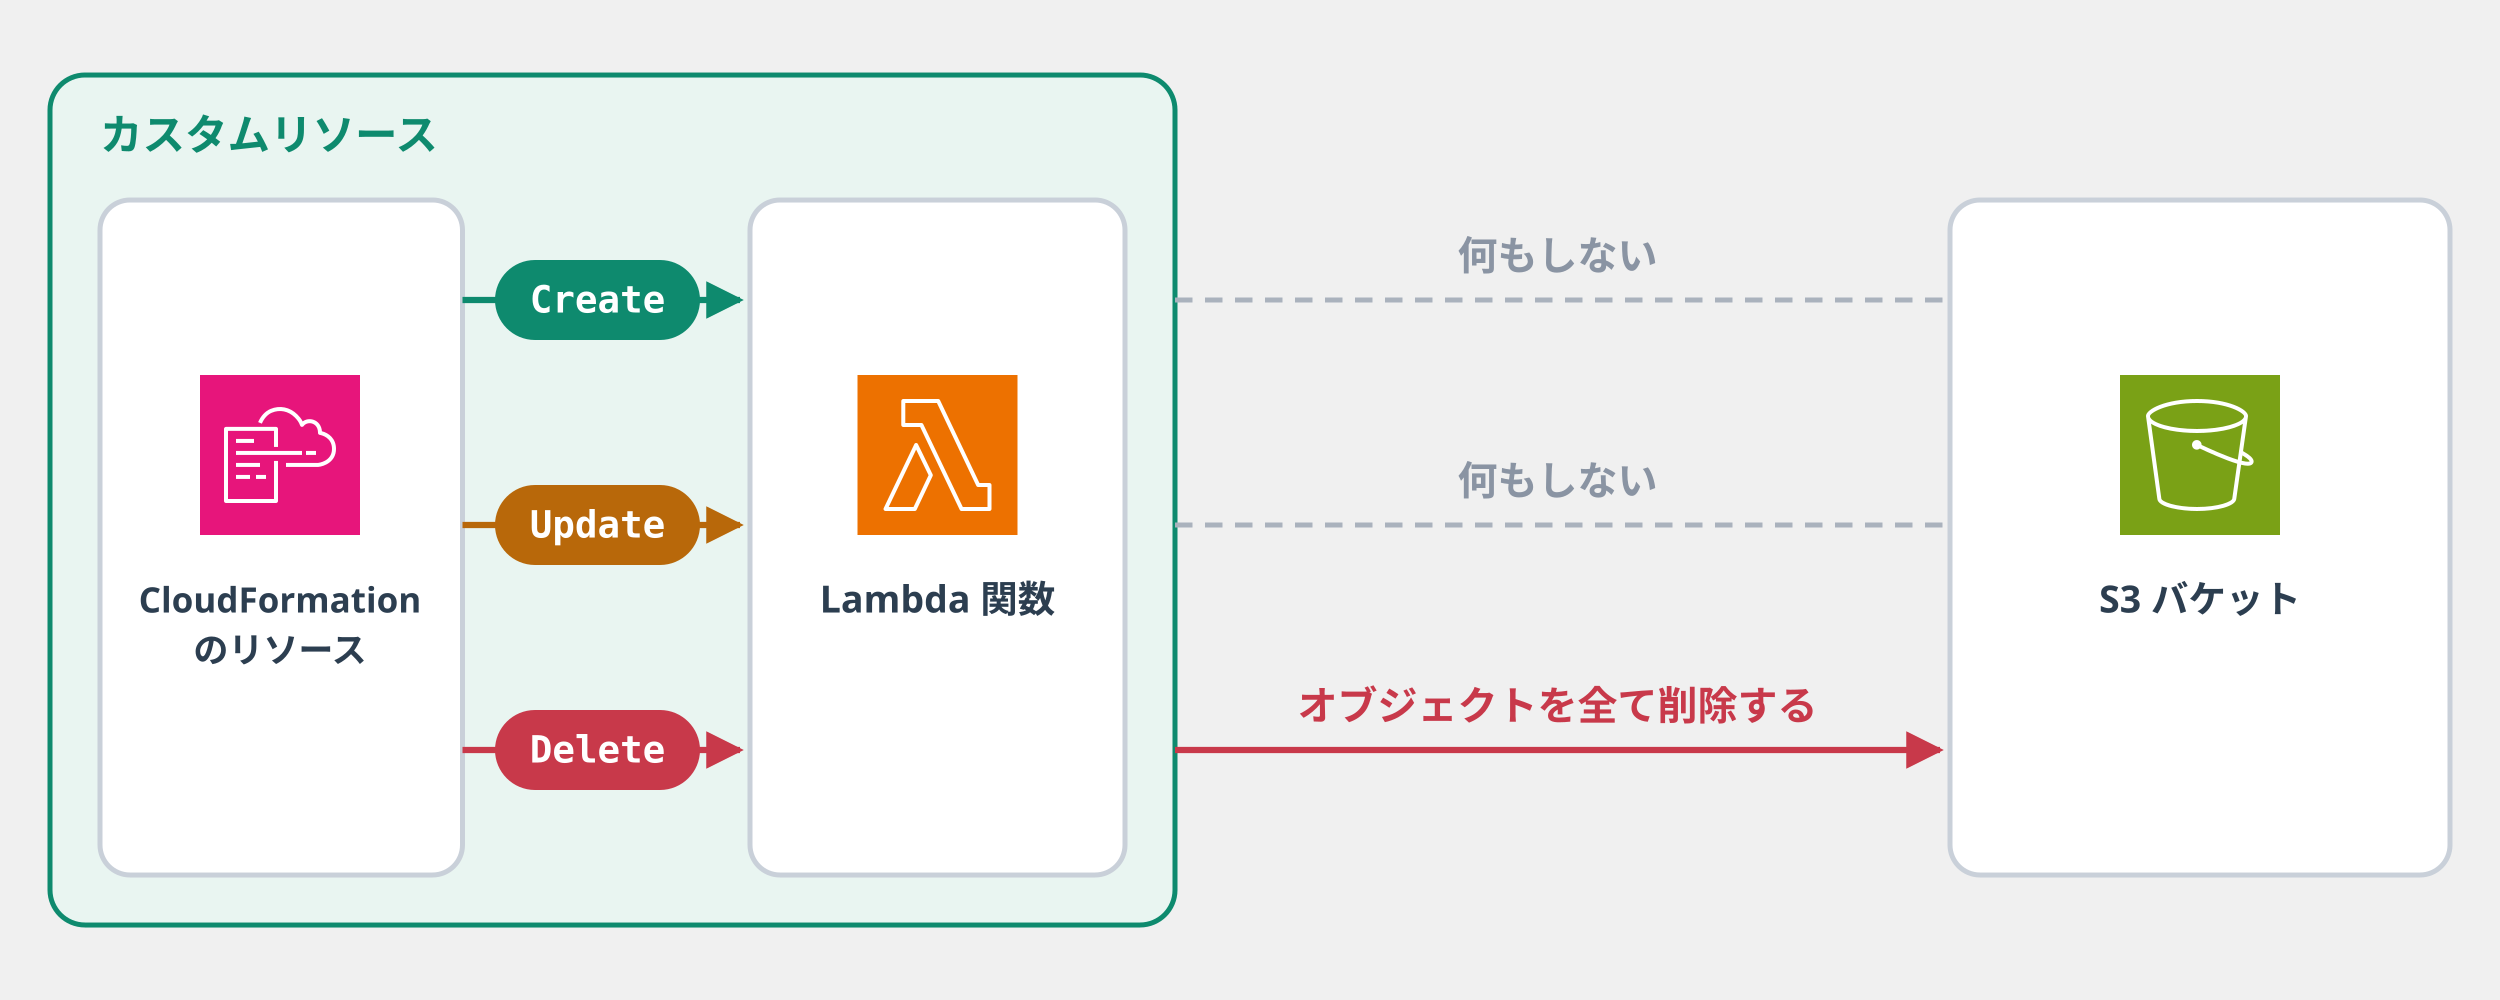
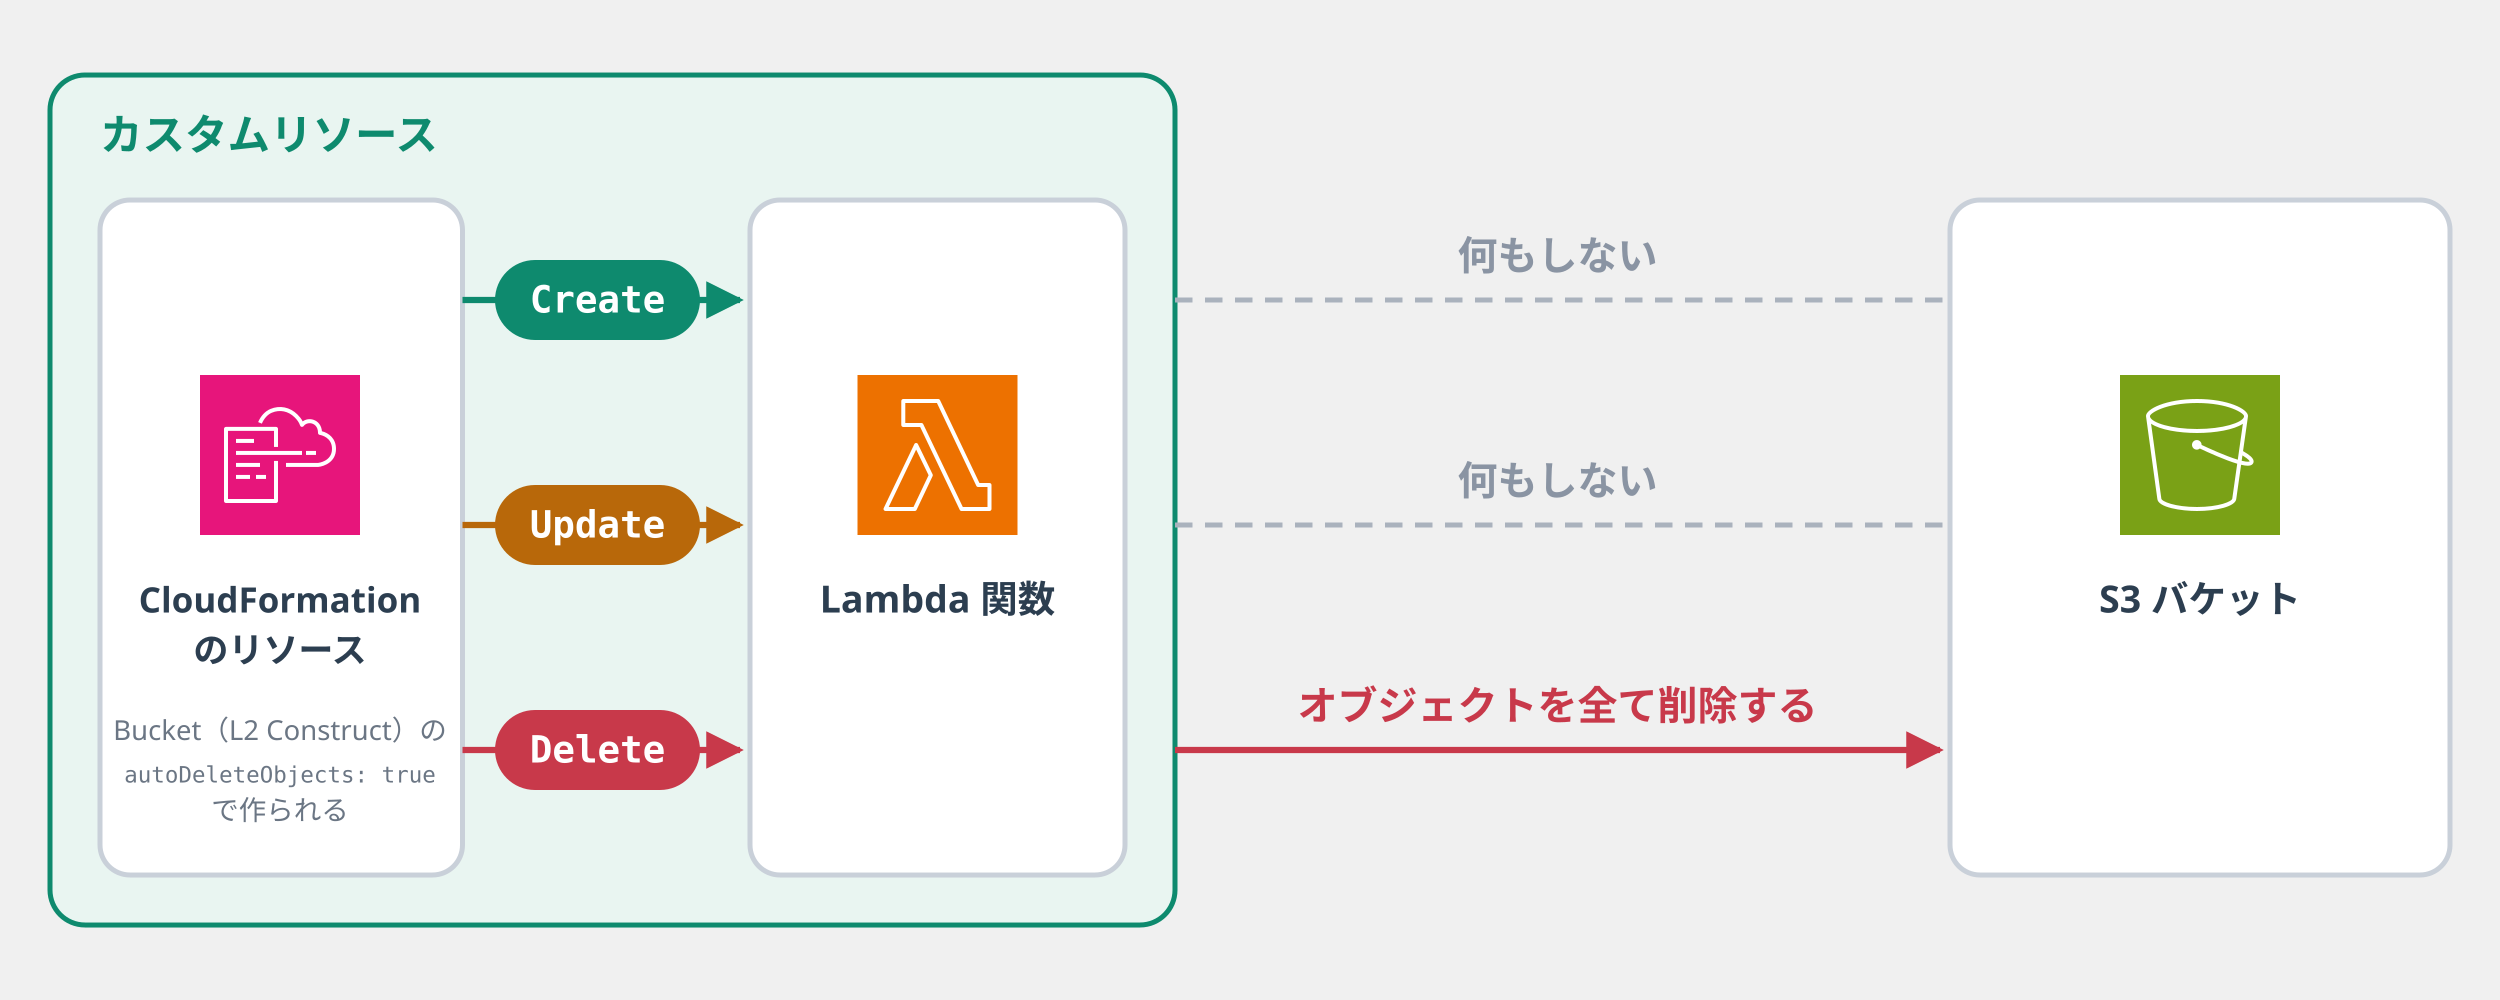
<svg xmlns="http://www.w3.org/2000/svg" viewBox="0 0 1000 400" width="100%" font-family="'Noto Sans JP', 'Hiragino Sans', sans-serif">
  <defs>
    <marker id="mCreate" viewBox="0 0 10 10" refX="9" refY="5" markerWidth="6" markerHeight="6" orient="auto">
      <path d="M0,0 L10,5 L0,10 z" fill="#0E8A6E" />
    </marker>
    <marker id="mUpdate" viewBox="0 0 10 10" refX="9" refY="5" markerWidth="6" markerHeight="6" orient="auto">
      <path d="M0,0 L10,5 L0,10 z" fill="#B8680A" />
    </marker>
    <marker id="mDelete" viewBox="0 0 10 10" refX="9" refY="5" markerWidth="6" markerHeight="6" orient="auto">
      <path d="M0,0 L10,5 L0,10 z" fill="#C8394A" />
    </marker>
  </defs>
  <rect x="20" y="30" width="450" height="340" rx="14" fill="#e9f5f1" stroke="#0E8A6E" stroke-width="2" />
  <text x="40" y="60" font-size="17" font-weight="700" fill="#0E8A6E">カスタムリソース</text>
  <rect x="40" y="80" width="145" height="270" rx="12" fill="#ffffff" stroke="#c9d0d9" stroke-width="2" />
  <svg x="80" y="150" width="64" height="64" viewBox="0 0 80 80">
    <g id="cf-Icon-Architecture/64/Arch_AWS-CloudFormation_64" stroke="none" stroke-width="1" fill="none" fill-rule="evenodd">
      <g id="cf-Icon-Architecture-BG/64/Management-Governance" fill="#E7157B">
        <rect id="cf-Rectangle" x="0" y="0" width="80" height="80" />
      </g>
      <path d="M53,39.963 L58,39.963 L58,37.96 L53,37.96 L53,39.963 Z M28,51.982 L33,51.982 L33,49.979 L28,49.979 L28,51.982 Z M18,51.982 L25,51.982 L25,49.979 L18,49.979 L18,51.982 Z M18,45.972 L30,45.972 L30,43.969 L18,43.969 L18,45.972 Z M18,33.954 L27,33.954 L27,31.951 L18,31.951 L18,33.954 Z M18,39.963 L51,39.963 L51,37.96 L18,37.96 L18,39.963 Z M37,61.997 L14,61.997 L14,27.945 L37,27.945 L37,35.957 L39,35.957 L39,26.943 C39,26.39 38.552,25.942 38,25.942 L13,25.942 C12.447,25.942 12,26.39 12,26.943 L12,62.998 C12,63.551 12.447,64 13,64 L38,64 C38.552,64 39,63.551 39,62.998 L39,42.968 L37,42.968 L37,61.997 Z M68,36.959 C68,43.431 62.173,45.682 59.092,45.968 L43,45.972 L43,43.969 L59,43.969 C59.195,43.946 66,43.212 66,36.959 C66,31.264 60.863,30.108 59.834,29.934 C59.321,29.847 58.96,29.382 59.004,28.863 C59.005,28.844 59.007,28.826 59.009,28.808 C58.954,25.59 56.981,24.585 56.126,24.3 C54.53,23.769 52.751,24.277 51.81,25.539 C51.591,25.836 51.229,25.987 50.861,25.931 C50.497,25.876 50.192,25.625 50.068,25.277 C49.447,23.536 48.546,22.408 47.293,21.153 C44.159,18.039 39.905,17.178 35.925,18.853 C33.837,19.733 32.012,21.728 30.922,24.327 L29.078,23.55 C30.37,20.474 32.584,18.089 35.15,17.007 C39.905,15.005 44.971,16.026 48.704,19.734 C49.774,20.807 50.66,21.851 51.35,23.204 C52.843,22.098 54.857,21.767 56.757,22.399 C59.189,23.209 60.727,25.321 60.975,28.129 C64.381,28.988 68,31.712 68,36.959 L68,36.959 Z" id="cf-AWS-CloudFormation_Icon_64_Squid" fill="#FFFFFF" />
    </g>
  </svg>
  <text x="112" y="245" text-anchor="middle" font-size="14" font-weight="700" fill="#2c3e50">CloudFormation</text>
  <text x="112" y="265" text-anchor="middle" font-size="14" font-weight="700" fill="#2c3e50">のリソース</text>
+   <text x="112" y="296" text-anchor="middle" font-size="11" fill="#6b7684">Bucket（L2 Construct）の</text>
+   <text x="112" y="313" text-anchor="middle" font-size="9" fill="#6b7684" font-family="'Fira Code', monospace">autoDeleteObjects: true</text>
+   <text x="112" y="328" text-anchor="middle" font-size="11" fill="#6b7684">で作られる</text>
  <rect x="300" y="80" width="150" height="270" rx="12" fill="#ffffff" stroke="#c9d0d9" stroke-width="2" />
  <svg x="343" y="150" width="64" height="64" viewBox="0 0 80 80">
    <g id="la-Icon-Architecture/64/Arch_AWS-Lambda_64" stroke="none" stroke-width="1" fill="none" fill-rule="evenodd">
      <g id="la-Icon-Architecture-BG/64/Compute" fill="#ED7100">
        <rect id="la-Rectangle" x="0" y="0" width="80" height="80" />
      </g>
      <path d="M28.008,66 L15.591,66 L29.324,37.296 L35.546,50.106 L28.008,66 Z M30.22,34.553 C30.051,34.208 29.7,33.989 29.318,33.989 L29.315,33.989 C28.929,33.99 28.578,34.211 28.412,34.558 L13.098,66.569 C12.95,66.879 12.971,67.243 13.155,67.534 C13.337,67.824 13.658,68 14.002,68 L28.642,68 C29.03,68 29.382,67.777 29.548,67.428 L37.564,50.528 C37.693,50.254 37.692,49.937 37.559,49.665 L30.22,34.553 Z M64.995,66 L52.659,66 L32.867,24.57 C32.701,24.222 32.349,24 31.962,24 L23.89,24 L23.899,14 L39.72,14 L59.42,55.429 C59.586,55.777 59.939,56 60.326,56 L64.995,56 L64.995,66 Z M65.998,54 L60.96,54 L41.259,12.571 C41.094,12.223 40.741,12 40.353,12 L22.898,12 C22.345,12 21.896,12.447 21.895,12.999 L21.884,24.999 C21.884,25.265 21.989,25.519 22.178,25.707 C22.365,25.895 22.62,26 22.887,26 L31.329,26 L51.122,67.43 C51.289,67.778 51.639,68 52.026,68 L65.998,68 C66.552,68 67,67.552 67,67 L67,55 C67,54.448 66.552,54 65.998,54 L65.998,54 Z" id="la-AWS-Lambda_Icon_64_Squid" fill="#FFFFFF" />
    </g>
  </svg>
  <text x="375" y="245" text-anchor="middle" font-size="15" font-weight="700" fill="#2c3e50">Lambda 関数</text>
  <rect x="780" y="80" width="200" height="270" rx="12" fill="#ffffff" stroke="#c9d0d9" stroke-width="2" />
  <svg x="848" y="150" width="64" height="64" viewBox="0 0 80 80">
    <g id="s3-Icon-Architecture/64/Arch_Amazon-Simple-Storage-Service_64" stroke="none" stroke-width="1" fill="none" fill-rule="evenodd">
      <g id="s3-Icon-Architecture-BG/64/Storage" fill="#7AA116">
        <rect id="s3-Rectangle" x="0" y="0" width="80" height="80" />
      </g>
      <g id="s3-Icon-Service/64/Amazon-Simple-Storage-Service_64" transform="translate(12.9999, 11.9996)" fill="#FFFFFF">
        <path d="M47.836,30.893 L48.22,28.189 C51.761,30.31 51.807,31.186 51.806,31.21 C51.8,31.215 51.196,31.719 47.836,30.893 L47.836,30.893 Z M45.893,30.353 C39.773,28.501 31.25,24.591 27.801,22.961 C27.801,22.947 27.805,22.934 27.805,22.92 C27.805,21.595 26.727,20.517 25.401,20.517 C24.077,20.517 22.999,21.595 22.999,22.92 C22.999,24.245 24.077,25.323 25.401,25.323 C25.983,25.323 26.511,25.106 26.928,24.761 C30.986,26.682 39.443,30.535 45.608,32.355 L43.17,49.561 C43.163,49.608 43.16,49.655 43.16,49.702 C43.16,51.217 36.453,54 25.494,54 C14.419,54 7.641,51.217 7.641,49.702 C7.641,49.656 7.638,49.611 7.632,49.566 L2.538,12.359 C6.947,15.394 16.43,17 25.5,17 C34.556,17 44.023,15.4 48.441,12.374 L45.893,30.353 Z M2,8.478 C2.072,7.162 9.634,2 25.5,2 C41.364,2 48.927,7.161 49,8.478 L49,8.927 C48.13,11.878 38.33,15 25.5,15 C12.648,15 2.843,11.868 2,8.913 L2,8.478 Z M51,8.5 C51,5.035 41.066,0 25.5,0 C9.934,0 0,5.035 0,8.5 L0.094,9.254 L5.642,49.778 C5.775,54.31 17.861,56 25.494,56 C34.966,56 45.029,53.822 45.159,49.781 L47.555,32.884 C48.888,33.203 49.985,33.366 50.866,33.366 C52.049,33.366 52.849,33.077 53.334,32.499 C53.732,32.025 53.884,31.451 53.77,30.84 C53.511,29.456 51.868,27.964 48.522,26.055 L50.898,9.293 L51,8.5 Z" id="s3-Amazon-Simple-Storage-Service-Icon_64_Squid" />
      </g>
    </g>
  </svg>
  <text x="880" y="245" text-anchor="middle" font-size="15" font-weight="700" fill="#2c3e50">S3 バケット</text>
  <line x1="185" y1="120" x2="296" y2="120" stroke="#0E8A6E" stroke-width="2.5" marker-end="url(#mCreate)" />
  <rect x="198" y="104" width="82" height="32" rx="16" fill="#0E8A6E" />
  <text x="239" y="125" text-anchor="middle" font-size="15" font-weight="700" fill="#ffffff" font-family="'Fira Code', monospace">Create</text>
  <line x1="470" y1="120" x2="780" y2="120" stroke="#aab2bd" stroke-width="2" stroke-dasharray="7 5" />
  <text x="623" y="108" text-anchor="middle" font-size="16" font-weight="700" fill="#8a94a3">何もしない</text>
  <line x1="185" y1="210" x2="296" y2="210" stroke="#B8680A" stroke-width="2.5" marker-end="url(#mUpdate)" />
  <rect x="198" y="194" width="82" height="32" rx="16" fill="#B8680A" />
  <text x="239" y="215" text-anchor="middle" font-size="15" font-weight="700" fill="#ffffff" font-family="'Fira Code', monospace">Update</text>
  <line x1="470" y1="210" x2="780" y2="210" stroke="#aab2bd" stroke-width="2" stroke-dasharray="7 5" />
  <text x="623" y="198" text-anchor="middle" font-size="16" font-weight="700" fill="#8a94a3">何もしない</text>
  <line x1="185" y1="300" x2="296" y2="300" stroke="#C8394A" stroke-width="2.5" marker-end="url(#mDelete)" />
  <rect x="198" y="284" width="82" height="32" rx="16" fill="#C8394A" />
  <text x="239" y="305" text-anchor="middle" font-size="15" font-weight="700" fill="#ffffff" font-family="'Fira Code', monospace">Delete</text>
  <line x1="470" y1="300" x2="776" y2="300" stroke="#C8394A" stroke-width="2.5" marker-end="url(#mDelete)" />
  <text x="623" y="288" text-anchor="middle" font-size="16" font-weight="700" fill="#C8394A">オブジェクトを全て削除する</text>
</svg>
